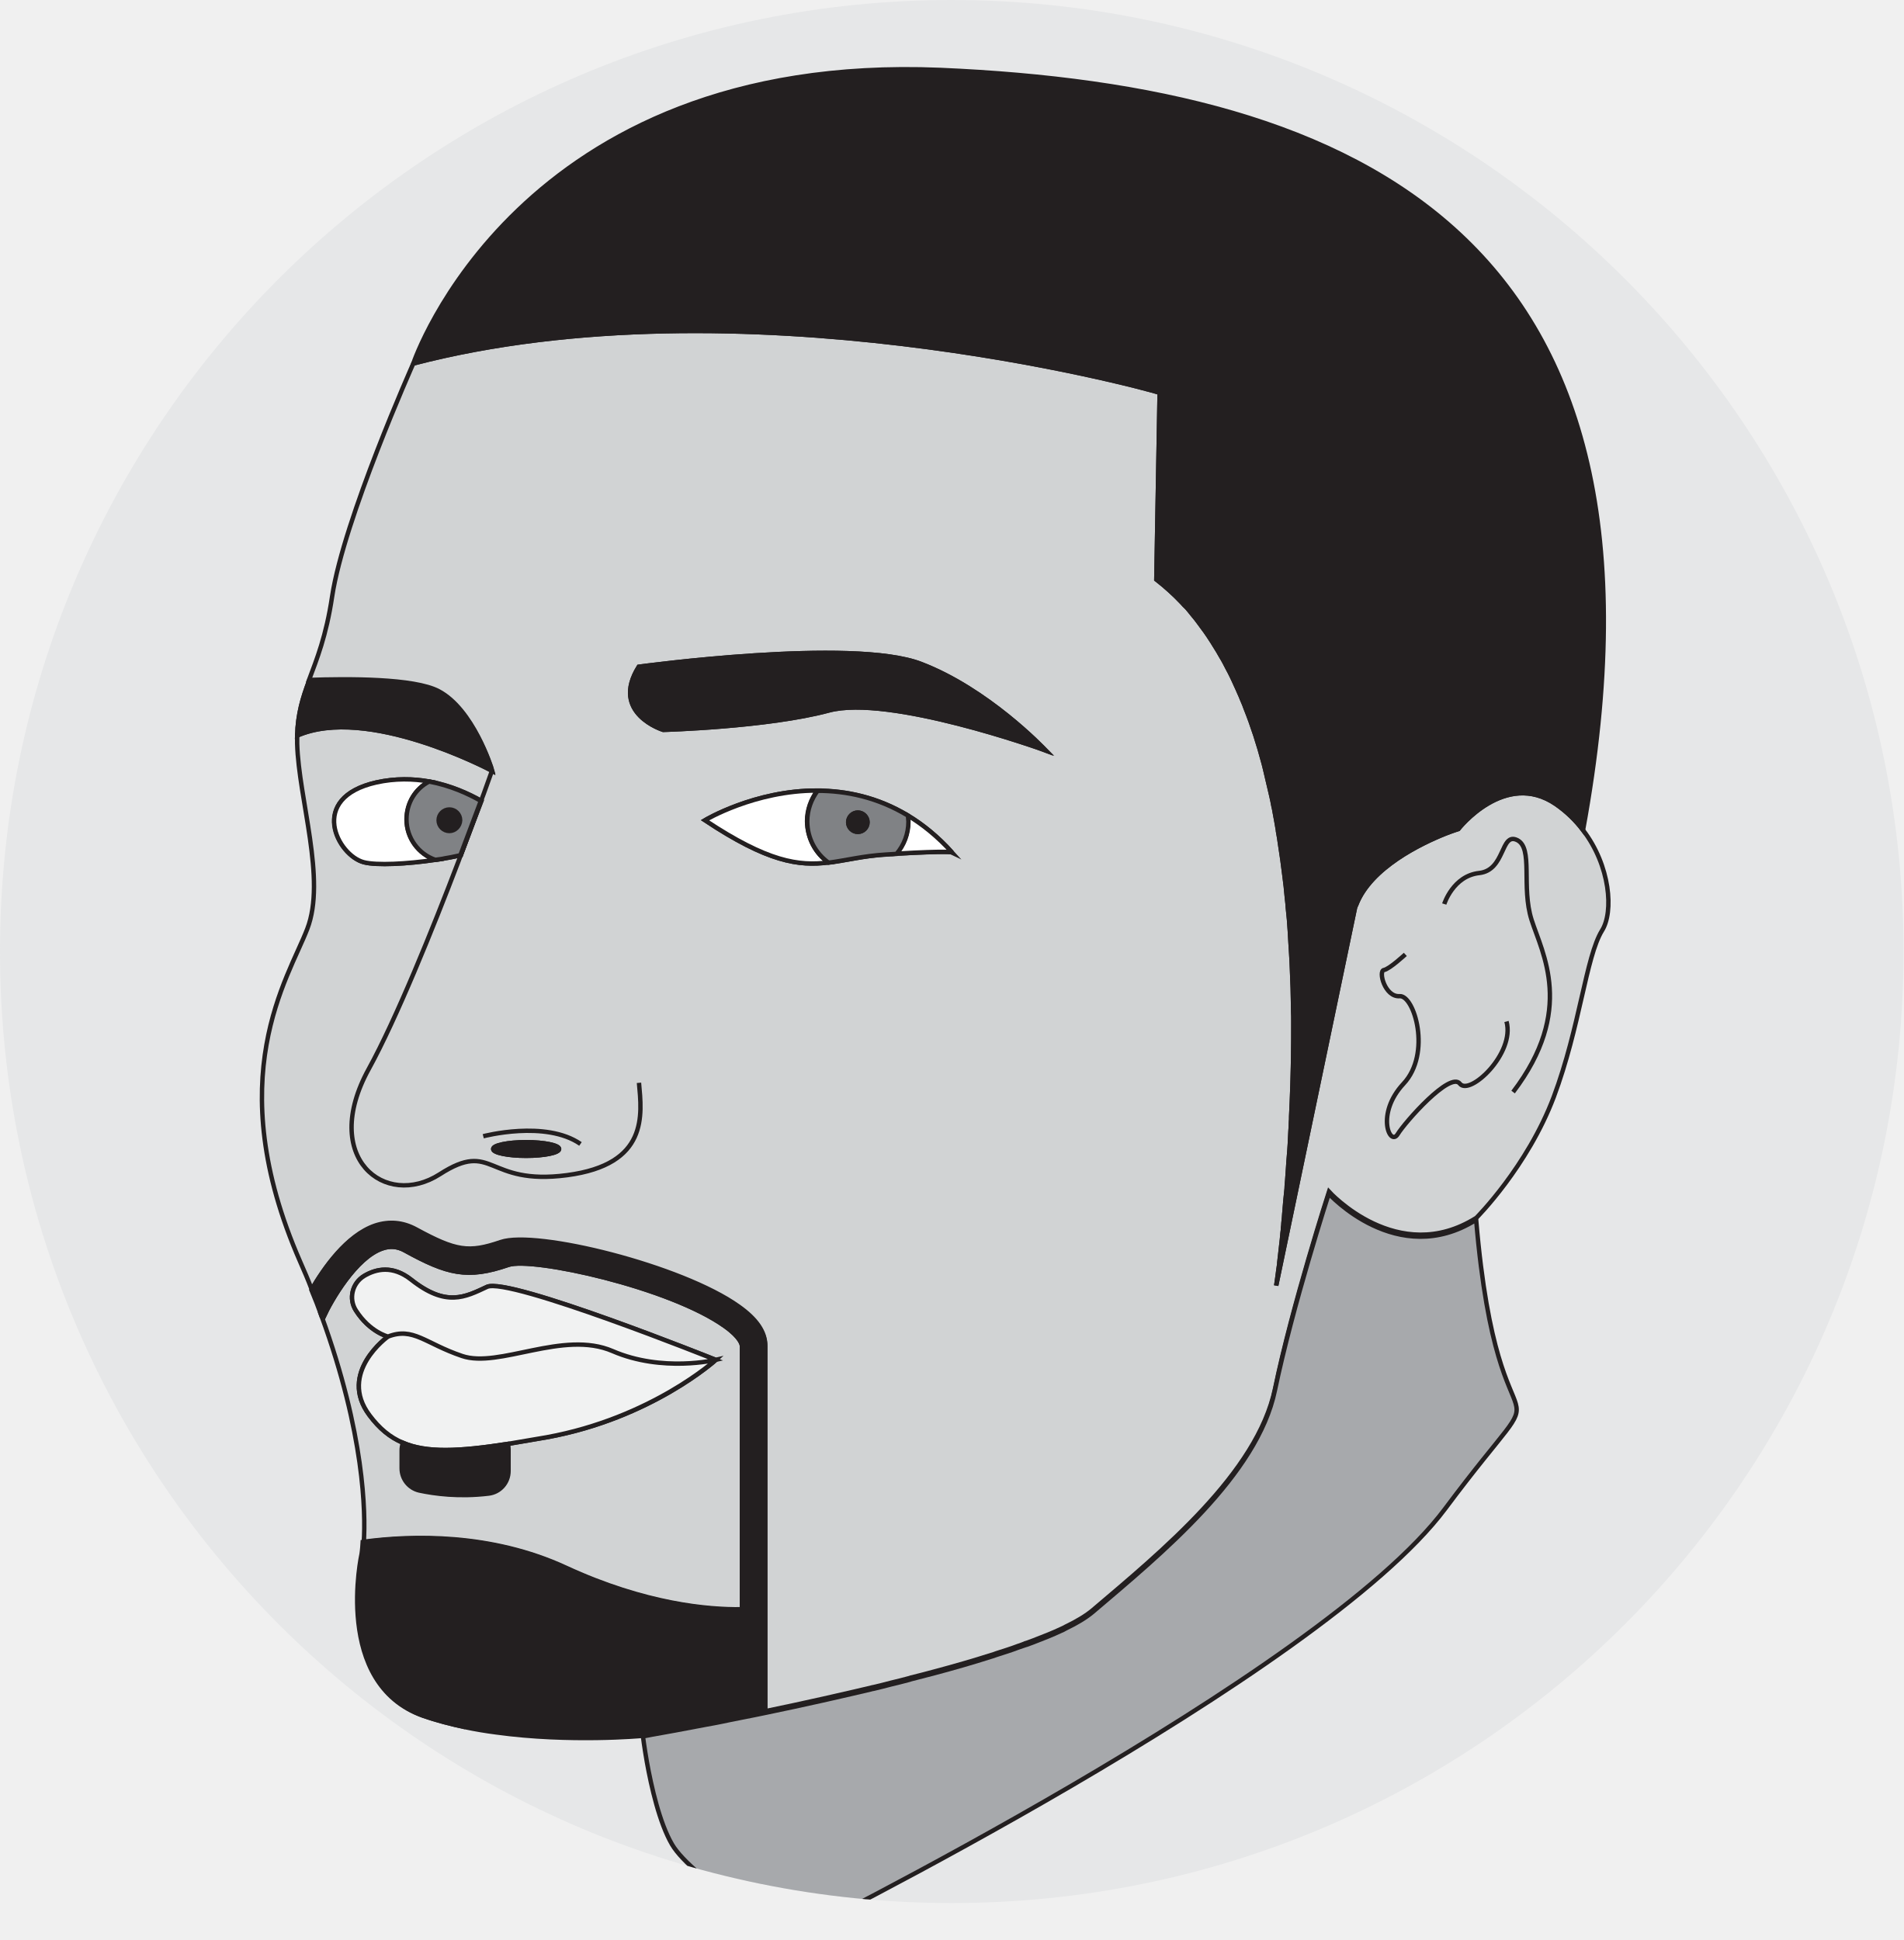
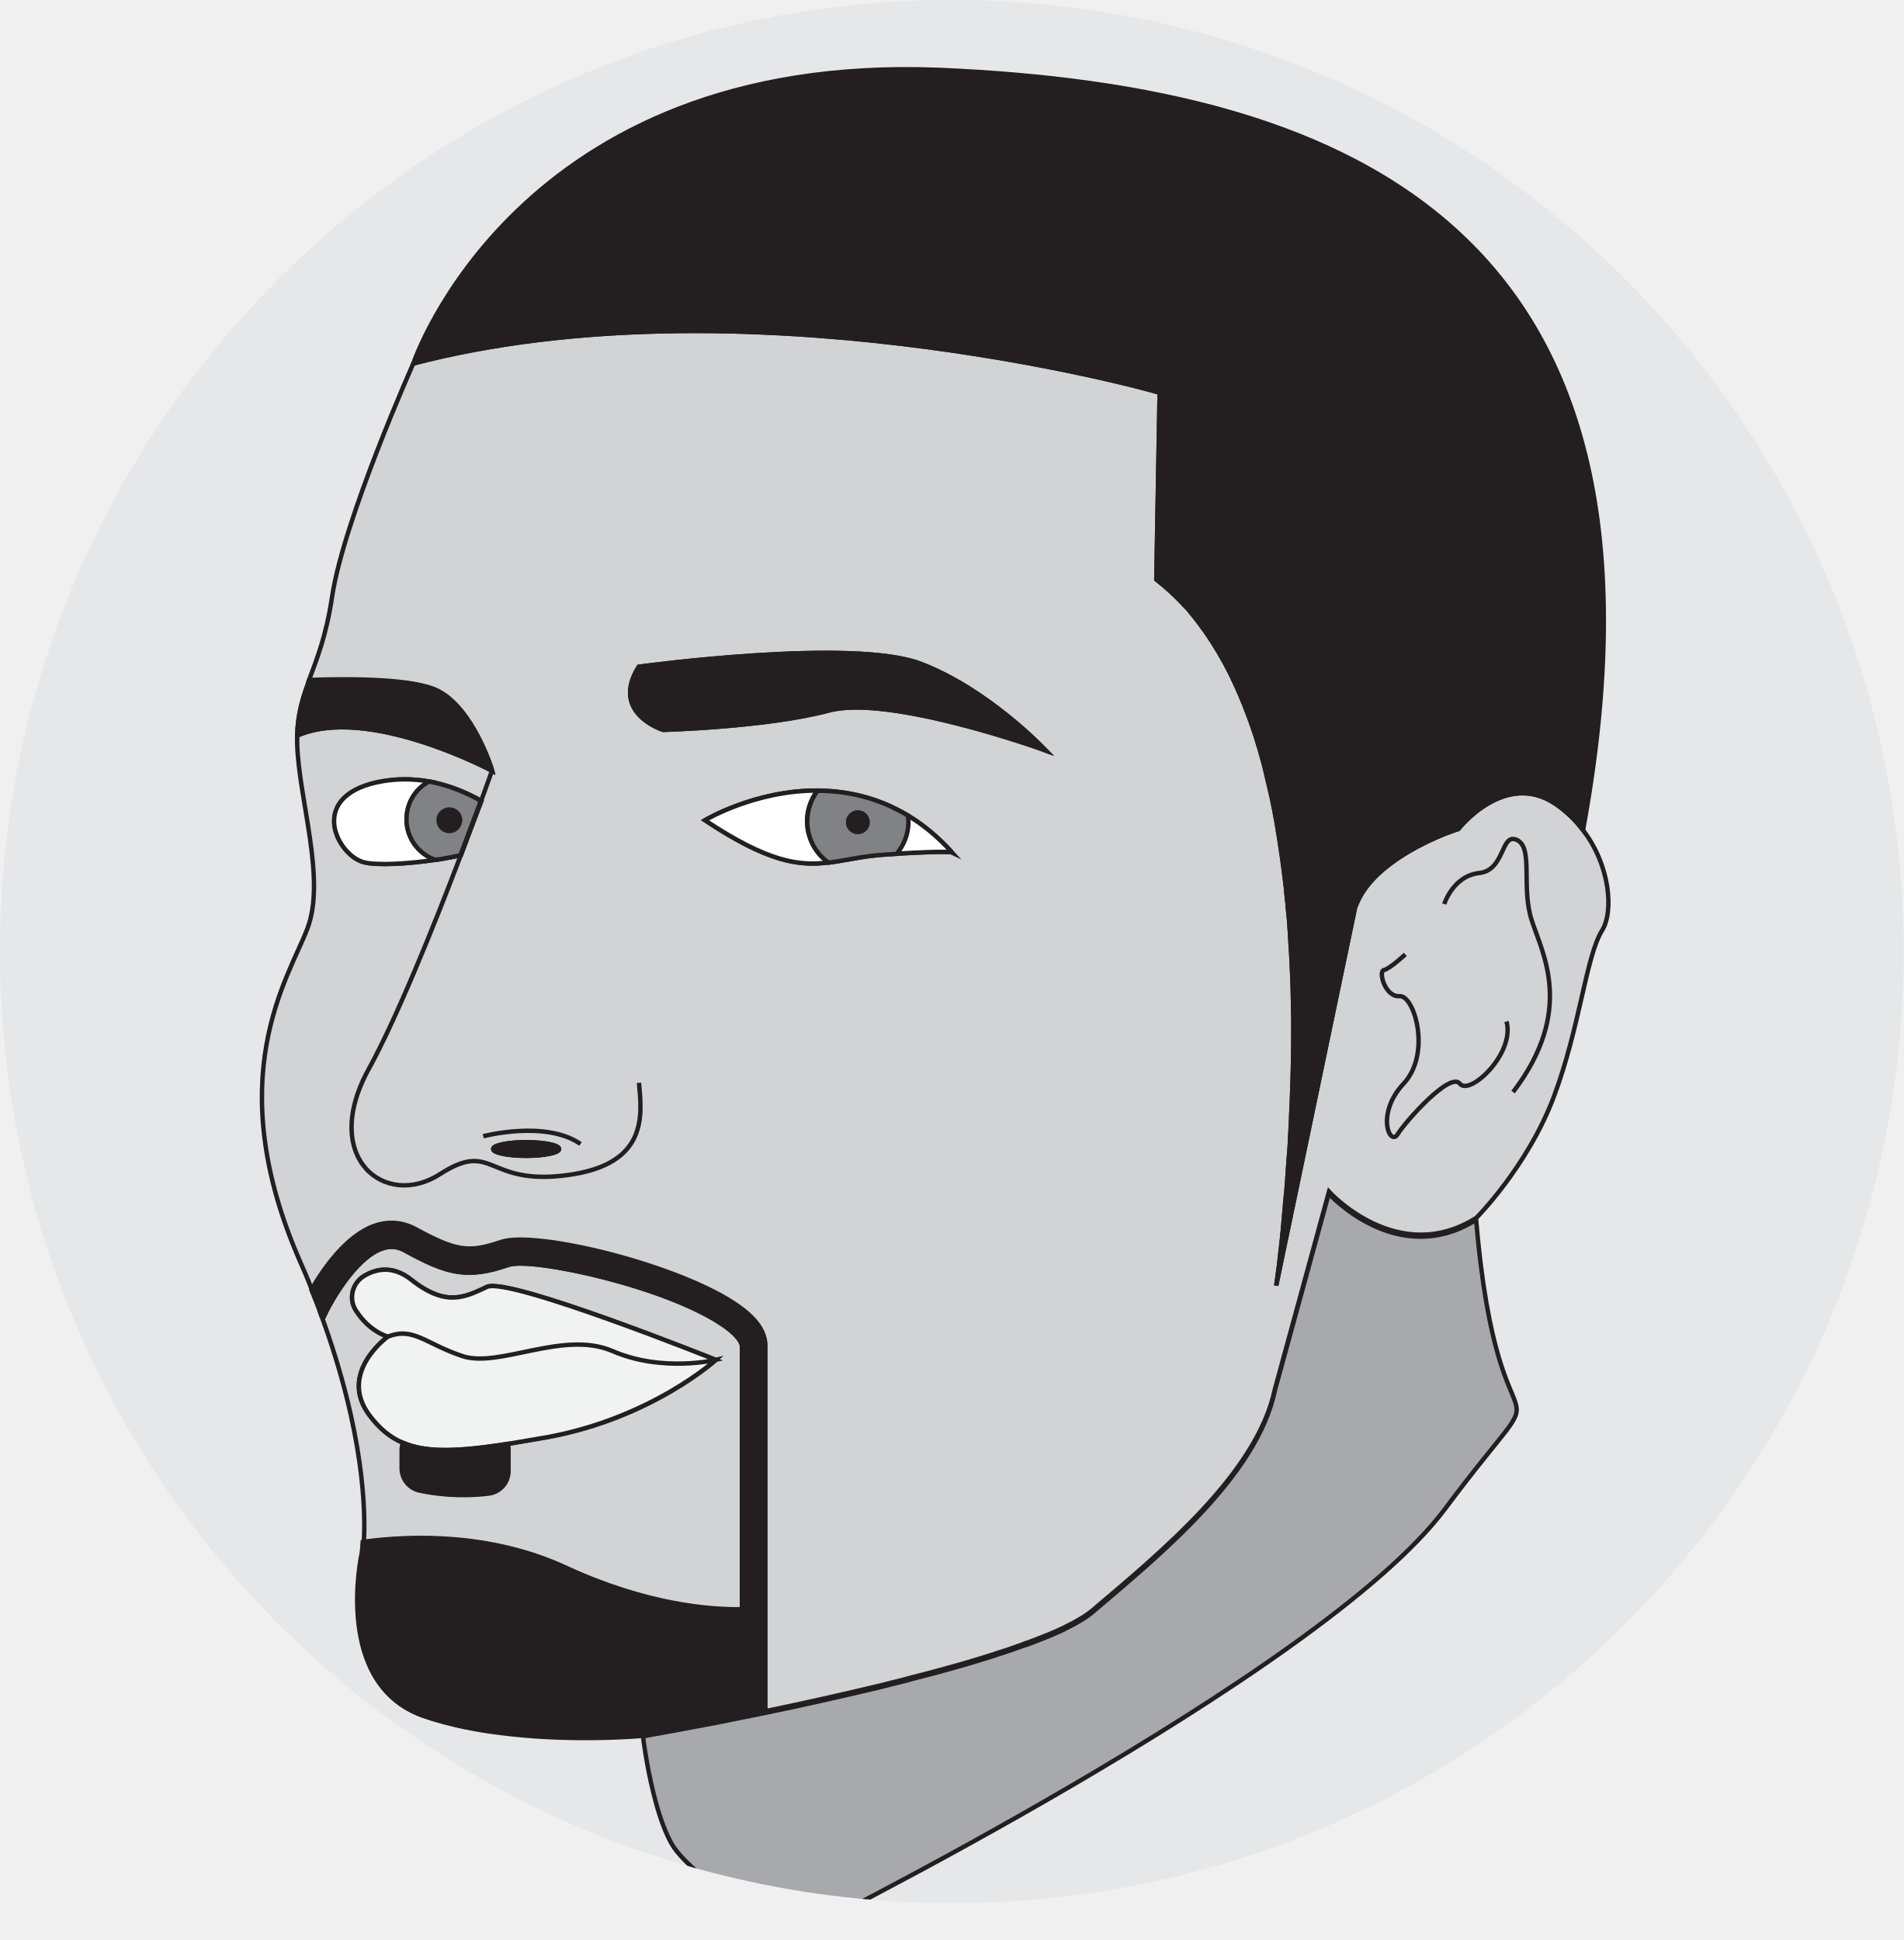
<svg xmlns="http://www.w3.org/2000/svg" xmlns:xlink="http://www.w3.org/1999/xlink" viewBox="0 0 865.4 882.2" enable-background="new 0 0 865.4 882.2">
  <style type="text/css">.st0{clip-path:url(#SVGID_2_);} .st1{fill:#D1D3D4;stroke:#231F20;stroke-width:2;stroke-miterlimit:10;} .st2{fill:#A7A9AC;stroke:#231F20;stroke-width:2;stroke-miterlimit:10;} .st3{fill:#231F20;stroke:#231F20;stroke-width:2;stroke-miterlimit:10;} .st4{fill:none;stroke:#231F20;stroke-width:2;stroke-miterlimit:10;} .st5{fill:#FFFFFF;stroke:#231F20;stroke-width:2;stroke-miterlimit:10;} .st6{fill:#808285;stroke:#231F20;stroke-width:2;stroke-miterlimit:10;} .st7{fill:#F1F2F2;stroke:#231F20;stroke-width:2;stroke-miterlimit:10;}</style>
  <defs>
    <circle id="SVGID_1_" cx="432.7" cy="432.7" r="432.7" />
  </defs>
  <use xlink:href="#SVGID_1_" overflow="visible" fill="#E6E7E8" />
  <clipPath id="SVGID_2_">
    <use xlink:href="#SVGID_1_" overflow="visible" />
  </clipPath>
  <g class="st0">
-     <path class="st1" d="M329.6 603.1c-25.2-18-87.7-31.6-98.5-27.9-18.6 6.4-27.7 4.1-47.1-6.6-3.3-1.8-6.6-2.1-10.1-.9-12.1 4-23.5 23.9-26.8 31.2l-.9-.4c19.6 53.7 20 89.6 19.2 102.6 21.6-2.9 57.8-4 91.9 11.8 36.1 16.7 64.8 19.1 79.6 18.9h.5v-119.6c-.1-.8-.6-4-7.8-9.1zm-81.1 50.5c-6.4 1.1-12.2 2.1-17.6 3-22.6 3.5-37 4.1-47.7-.5-5.9-2.5-10.7-6.5-15.2-12.5-14.6-19.4 8.4-35.8 8.4-35.8s-8.3-2-14.6-11.9c-3.4-5.3-1.7-12.4 3.8-15.7 5.4-3.2 12.9-4.9 21.3 1.7 15.9 12.6 24.5 8 34.5 3.3 9.9-4.6 104.1 33.2 104.1 33.2s-29.3 26.6-77 35.2zm-49.1-338.9c-11.1-5.9-41.5-5.7-58.9-5.1-2.9 7.8-5.1 14.9-5.4 24.9 31.8-14 87.2 15.2 88.6 16-.3-1.2-8.7-27.6-24.3-35.8zm10 74.2l-1.3.3 1.3-.3c3.7-9.6 6.8-18.1 9.3-24.7l-9.3 24.7zm-5.1-20.7c-2.7 0-4.9 2.2-4.9 4.9s2.2 4.9 4.9 4.9 4.9-2.2 4.9-4.9c-.1-2.8-2.3-4.9-4.9-4.9zm34.9 151.2c-8.3 0-15 1.4-15 3.1 0 1.7 6.7 3.1 15 3.1s15-1.4 15-3.1c0-1.7-6.7-3.1-15-3.1zm150.8-149.9c-2.4 0-4.4 2-4.4 4.4 0 2.4 2 4.4 4.4 4.4 2.4 0 4.4-2 4.4-4.4 0-2.4-2-4.4-4.4-4.4zm28.7-67.6c-31-11.9-128.2 1.3-128.2 1.3-13.3 21.2 11.1 28.7 11.1 28.7s47.3-1.3 75.2-8.8c27.5-7.4 96.7 17.4 98.6 18.1-1.2-1.2-26.4-27.7-56.7-39.3zM719.7 377.5c-3.3-4.4-7.4-8.4-12.3-11.8-23.2-15.9-44.4 11.3-44.4 11.3s-2.3.7-5.9 2.1c-11 4.4-34 15.4-40.5 32.3-.2.4-.4.8-.5 1.1-.1.5-.2 1-.3 1.4l-35.6 170.7c.2-1.4.5-3.3.8-5.7.1-1.1.3-2.3.5-3.6.1-.4.1-.7.1-1.1.2-1.6.4-3.4.6-5.3.2-1.7.4-3.5.6-5.3.1-1 .2-2 .3-3.1.1-.7.2-1.4.2-2.2.1-.7.2-1.5.2-2.2.2-1.5.3-3 .4-4.5.1-.7.2-1.5.2-2.3.2-2.4.4-4.8.7-7.4.1-.9.2-1.8.2-2.8l.2-2.3.3-4.2c.2-3 .4-6.2.7-9.4l.2-3 .3-6c.1-1.3.2-2.7.2-4 .1-.8.1-1.6.1-2.5l.3-6.6c.1-2.6.2-5.3.3-8l.1-3.8.1-4 .1-4.9c.1-5.1.1-10.4.1-15.8 0-1.7 0-3.3-.1-5v-.5c0-1.7-.1-3.4-.1-5.2l-.1-4.7c-.1-2.5-.2-5-.3-7.6-.1-2.7-.2-5.4-.4-8.2l-.3-4.8-.3-5.2c-.2-3.5-.5-7-.9-10.5-.1-1.4-.2-2.8-.4-4.2l-.5-5.1v-.1l-.6-4.9c-.6-5-1.3-10.1-2.1-15.1-.2-1.7-.5-3.3-.8-5-.1-.3-.1-.6-.1-.8-.2-1.4-.5-2.8-.7-4.1l-.9-4.9c-.1-.6-.2-1.2-.4-1.9-.3-1.8-.7-3.5-1.1-5.3-.9-3.9-1.8-7.7-2.7-11.5-.2-1-.5-1.9-.7-2.8-2.3-8.7-5-17.1-8.2-25.1-.4-1.2-.9-2.4-1.4-3.5-.5-1.3-1.1-2.7-1.7-4-.4-1-.9-2-1.3-2.9-.6-1.4-1.3-2.8-1.9-4.1-.6-1.2-1.1-2.3-1.8-3.5l-1.4-2.7c-.5-.9-1-1.9-1.6-2.8-.5-.9-1-1.8-1.5-2.6-.6-1-1.2-2-1.8-2.9-.4-.7-.8-1.3-1.2-1.9-1.7-2.7-3.5-5.2-5.4-7.7l-1.5-2-1.8-2.2-1.2-1.5c-.7-.9-1.5-1.8-2.4-2.6l-1.1-1.2c-3.6-3.8-7.5-7.3-11.6-10.5l1.5-84.9c-8.8-2.9-191.1-52-339.3-13.3 0 0-31.6 70.8-36.9 105.9-2.7 18.1-7 28.6-10.5 38 17.4-.6 47.8-.8 58.9 5.1 15.6 8.2 24 34.7 24.3 35.8-1.4-.7-56.8-30-88.6-16v4.1c.7 25.2 13.3 61.7 4.6 84.2-8.6 22.5-39.8 67.7-3.3 151.2 1.9 4.3 3.7 8.5 5.3 12.7 5.5-9.5 15.9-24.6 28.9-29 6.4-2.1 12.6-1.5 18.5 1.7 18.2 9.9 24 10.8 38.6 5.8 16-5.5 82.2 10.8 108.1 29.3 8.2 5.8 12.1 11.6 12.1 17.7v166.4c-3.9.8-7.7 1.6-11.4 2.3-.6.1-1.2.2-1.9.4l-1.1.2c-.9.2-1.7.3-2.5.5-2.4.5-4.7.9-6.9 1.4l-3.3.6c-10.8 2.1-19.3 3.7-24.3 4.5l-1.1.2c-2.4.5-3.7.7-3.7.7h-.2c-.5 0-2.2.2-4.7.3-.4 0-.7 0-1.1.1h-.6c-.6 0-1.2.1-1.9.1l-2.1.1h-1.7c-.5 0-1 0-1.5.1h-18.1c-.8 0-1.6 0-2.4-.1h-1.5c-.5 0-1 0-1.5-.1-3.1-.1-6.3-.3-9.6-.5-1.7-.1-3.5-.2-5.3-.4-1.8-.1-3.6-.3-5.4-.5 30.7 3.2 58.4.7 58.4.7s1.3-.2 3.7-.7l1.1-.2c5-.9 13.5-2.4 24.3-4.5l3.3-.6c2.2-.4 4.5-.9 6.9-1.4l2.5-.5 1.1-.2 1.8-.4c3.7-.7 7.5-1.5 11.4-2.3 8.1-1.7 16.7-3.5 25.5-5.5l4.4-1 9.6-2.2 8.1-1.9c.3-.1.6-.2.9-.2 2.7-.6 5.3-1.3 8-2 2.9-.7 5.8-1.4 8.7-2.2.1 0 .1 0 .2-.1 3.6-.9 7.2-1.8 10.8-2.8 9-2.4 17.7-4.9 25.8-7.5.8-.2 1.6-.5 2.4-.8 3.4-1.1 6.7-2.1 9.8-3.3 1.2-.4 2.4-.8 3.5-1.3.1 0 .2-.1.4-.1l3-1.1c4.7-1.8 9-3.5 12.8-5.3.7-.3 1.3-.6 2-1 5.2-2.5 9.3-5 12.3-7.5 31.2-26.5 74.9-62.3 82.9-100.8s24.5-89.5 24.5-89.5 31.2 34.5 67 11.9c0 0 23.2-23.2 35.2-55 11.9-31.8 14.6-63.7 21.9-75.6 5.4-8.5 3.8-29.5-8.6-45.7zm-510.2 11.4l-1.4.3-2.4.5-1 .2c-.7.1-1.5.3-2.3.4-.7.1-1.5.2-2.2.4l-2.2.3c-12.9 1.9-26.7 2.6-32.5 1.1-11.9-3.1-25.7-29.2 5.7-36.3 8.6-1.9 16.8-1.7 24.1-.4 9.7 1.8 17.8 5.5 23.6 8.8-2.6 6.6-5.8 15.1-9.4 24.7zm29.7 136.7c-8.3 0-15-1.4-15-3.1 0-1.7 6.7-3.1 15-3.1s15 1.4 15 3.1c0 1.7-6.7 3.1-15 3.1zm168.4-137.4c-1.5.1-3.1.2-4.8.3-10.4.7-18.2 2.8-26.1 3.7-13.6 1.7-27.6-.2-56.2-19.2 0 0 22.6-13.6 51.1-13.5 13 .1 27.3 3 41.1 11.3 6.8 4.1 13.6 9.6 20 16.7.1.1-1.4-.6-25.1.7zm-30.9-65.1c-27.9 7.5-75.2 8.8-75.2 8.8s-24.3-7.5-11.1-28.7c0 0 97.3-13.3 128.2-1.3 30.3 11.7 55.5 38.1 56.6 39.3-1.8-.7-71-25.5-98.5-18.1z" />
-     <path class="st2" d="M657 686.1c-56.4 75.6-297.1 195-297.1 195s-45.1-26.5-54.4-42.4c-5.7-9.8-9.4-26.3-11.4-37.4-1.2-6.9-1.8-11.7-1.8-11.7s1.3-.2 3.7-.7c.3-.1.7-.1 1.1-.2 5-.9 13.5-2.4 24.3-4.5l3.3-.6c2.2-.4 4.5-.9 6.9-1.4l2.5-.5 1.1-.2c.6-.1 1.2-.3 1.9-.4 3.7-.7 7.5-1.5 11.4-2.3 8.1-1.7 16.7-3.5 25.5-5.5l4.4-1 9.6-2.2 8.1-1.9c.3-.1.6-.2.9-.2 2.7-.6 5.3-1.3 8-2 2.9-.7 5.8-1.4 8.7-2.2.1 0 .1 0 .2-.1l10.8-2.8c9-2.4 17.7-4.9 25.8-7.5.8-.2 1.6-.5 2.4-.8 3.4-1.1 6.7-2.1 9.8-3.3 1.2-.4 2.4-.8 3.5-1.2.1 0 .2-.1.4-.1l3-1.1c4.7-1.8 9-3.5 12.8-5.3.7-.3 1.4-.6 2-1 5.2-2.5 9.3-5 12.3-7.5 31.2-26.5 74.9-62.3 82.9-100.8s24.5-89.5 24.5-89.5 31.2 34.5 67 11.9c10.4 123.4 42.3 55.8-14.1 131.4z" />
-     <path class="st3" d="M719.7 377.5c-3.3-4.4-7.4-8.4-12.3-11.8-23.2-15.9-44.4 11.3-44.4 11.3s-2.3.7-5.9 2.1c-11 4.4-34 15.4-40.5 32.3-.2.4-.4.8-.5 1.1-.1.5-.2 1-.3 1.4l-35.6 170.7c.2-1.4.5-3.3.8-5.7.2-1.1.3-2.3.5-3.6.1-.4.1-.7.1-1.1.2-1.6.4-3.4.6-5.3.2-1.7.4-3.5.6-5.3.1-1 .2-2 .3-3.1.1-.7.2-1.4.2-2.2.1-.7.2-1.5.2-2.2.2-1.5.3-3 .4-4.5.1-.7.2-1.5.2-2.3.2-2.4.4-4.8.7-7.4.1-.9.2-1.8.2-2.8l.2-2.3.3-4.2c.2-3 .4-6.2.7-9.4l.2-3 .3-6c.1-1.3.2-2.7.2-4 .1-.8.1-1.6.1-2.5l.3-6.6c.1-2.6.2-5.3.3-8l.1-3.8.1-4 .1-4.9c.1-5.1.1-10.4.1-15.8 0-1.7 0-3.3-.1-5v-.5c0-1.7-.1-3.4-.1-5.2l-.1-4.7c-.1-2.5-.2-5-.3-7.6-.1-2.7-.2-5.4-.4-8.2l-.3-4.8-.3-5.2c-.2-3.5-.5-7-.9-10.5-.1-1.4-.2-2.8-.4-4.2l-.5-5.1v-.1l-.6-4.9c-.6-5-1.3-10.1-2.1-15.1-.2-1.7-.5-3.3-.8-5-.1-.3-.1-.6-.1-.8-.2-1.4-.5-2.8-.7-4.1l-.9-4.9c-.1-.6-.2-1.2-.4-1.9-.3-1.8-.7-3.5-1.1-5.3-.9-3.9-1.8-7.7-2.7-11.5-.2-1-.5-1.9-.7-2.8-2.3-8.7-5-17.1-8.2-25.1-.4-1.2-.9-2.4-1.4-3.5-.5-1.3-1.1-2.7-1.7-4-.4-1-.9-2-1.3-2.9-.6-1.4-1.3-2.8-1.9-4.1-.6-1.2-1.1-2.3-1.8-3.5l-1.4-2.7c-.5-.9-1-1.9-1.6-2.8-.5-.9-1-1.8-1.5-2.6-.6-1-1.2-2-1.8-2.9-.4-.7-.8-1.3-1.2-1.9-1.7-2.7-3.5-5.2-5.4-7.7l-1.5-2-1.8-2.2-1.2-1.5c-.7-.9-1.5-1.8-2.4-2.6l-1.1-1.2c-3.6-3.8-7.5-7.3-11.6-10.5l1.5-84.9c-8.8-2.9-191.1-52-339.3-13.3 0 0 47.3-141.5 239.6-133.5 190.3 8.2 341.6 75.8 292.2 345.7zM223.7 350.5c-1.4-.7-56.8-30-88.6-16 .3-10 2.5-17.1 5.4-24.9 17.4-.6 47.8-.8 58.9 5.1 15.6 8.2 24 34.6 24.3 35.8zM475.3 341.2c-1.9-.7-71.1-25.5-98.6-18.1-27.9 7.5-75.2 8.8-75.2 8.8s-24.3-7.5-11.1-28.7c0 0 97.3-13.3 128.2-1.3 30.4 11.6 55.6 38.1 56.7 39.3zM209.1 373c0 2.7-2.2 4.9-4.9 4.9s-4.9-2.2-4.9-4.9 2.2-4.9 4.9-4.9c2.7.1 4.9 2.2 4.9 4.9z" />
-     <path class="st4" d="M209.1 373c0 2.7-2.2 4.9-4.9 4.9s-4.9-2.2-4.9-4.9 2.2-4.9 4.9-4.9c2.7.1 4.9 2.2 4.9 4.9zM218.7 364.2c-2.4 6.6-5.6 15.1-9.2 24.7l-1.3.3 1.3-.3 9.2-24.7z" />
+     <path class="st1" d="M329.6 603.1c-25.2-18-87.7-31.6-98.5-27.9-18.6 6.4-27.7 4.1-47.1-6.6-3.3-1.8-6.6-2.1-10.1-.9-12.1 4-23.5 23.9-26.8 31.2l-.9-.4c19.6 53.7 20 89.6 19.2 102.6 21.6-2.9 57.8-4 91.9 11.8 36.1 16.7 64.8 19.1 79.6 18.9h.5v-119.6c-.1-.8-.6-4-7.8-9.1zm-81.1 50.5c-6.4 1.1-12.2 2.1-17.6 3-22.6 3.5-37 4.1-47.7-.5-5.9-2.5-10.7-6.5-15.2-12.5-14.6-19.4 8.4-35.8 8.4-35.8s-8.3-2-14.6-11.9c-3.4-5.3-1.7-12.4 3.8-15.7 5.4-3.2 12.9-4.9 21.3 1.7 15.9 12.6 24.5 8 34.5 3.3 9.9-4.6 104.1 33.2 104.1 33.2s-29.3 26.6-77 35.2zm-49.1-338.9c-11.1-5.9-41.5-5.7-58.9-5.1-2.9 7.8-5.1 14.9-5.4 24.9 31.8-14 87.2 15.2 88.6 16-.3-1.2-8.7-27.6-24.3-35.8zm10 74.2l-1.3.3 1.3-.3c3.7-9.6 6.8-18.1 9.3-24.7l-9.3 24.7zm-5.1-20.7c-2.7 0-4.9 2.2-4.9 4.9s2.2 4.9 4.9 4.9 4.9-2.2 4.9-4.9c-.1-2.8-2.3-4.9-4.9-4.9zm34.9 151.2c-8.3 0-15 1.4-15 3.1 0 1.7 6.7 3.1 15 3.1s15-1.4 15-3.1c0-1.7-6.7-3.1-15-3.1zm150.8-149.9c-2.4 0-4.4 2-4.4 4.4 0 2.4 2 4.4 4.4 4.4 2.4 0 4.4-2 4.4-4.4 0-2.4-2-4.4-4.4-4.4zm28.7-67.6c-31-11.9-128.2 1.3-128.2 1.3-13.3 21.2 11.1 28.7 11.1 28.7s47.3-1.3 75.2-8.8c27.5-7.4 96.7 17.4 98.6 18.1-1.2-1.2-26.4-27.7-56.7-39.3zm301 75.6c-3.3-4.4-7.4-8.4-12.3-11.8-23.2-15.9-44.4 11.3-44.4 11.3s-2.3.7-5.9 2.1c-11 4.4-34 15.4-40.5 32.3-.2.4-.4.8-.5 1.1-.1.5-.2 1-.3 1.4l-35.6 170.7c.2-1.4.5-3.3.8-5.7.1-1.1.3-2.3.5-3.6.1-.4.1-.7.1-1.1.2-1.6.4-3.4.6-5.3.2-1.7.4-3.5.6-5.3.1-1 .2-2 .3-3.1.1-.7.2-1.4.2-2.2.1-.7.2-1.5.2-2.2.2-1.5.3-3 .4-4.5.1-.7.2-1.5.2-2.3.2-2.4.4-4.8.7-7.4.1-.9.2-1.8.2-2.8l.2-2.3.3-4.2c.2-3 .4-6.2.7-9.4l.2-3 .3-6c.1-1.3.2-2.7.2-4 .1-.8.1-1.6.1-2.5l.3-6.6c.1-2.6.2-5.3.3-8l.1-3.8.1-4 .1-4.9c.1-5.1.1-10.4.1-15.8 0-1.7 0-3.3-.1-5v-.5c0-1.7-.1-3.4-.1-5.2l-.1-4.7c-.1-2.5-.2-5-.3-7.6-.1-2.7-.2-5.4-.4-8.2l-.3-4.8-.3-5.2c-.2-3.5-.5-7-.9-10.5-.1-1.4-.2-2.8-.4-4.2l-.5-5.1v-.1l-.6-4.9c-.6-5-1.3-10.1-2.1-15.1-.2-1.7-.5-3.3-.8-5-.1-.3-.1-.6-.1-.8-.2-1.4-.5-2.8-.7-4.1l-.9-4.9c-.1-.6-.2-1.2-.4-1.9-.3-1.8-.7-3.5-1.1-5.3-.9-3.9-1.8-7.7-2.7-11.5-.2-1-.5-1.9-.7-2.8-2.3-8.7-5-17.1-8.2-25.1-.4-1.2-.9-2.4-1.4-3.5-.5-1.3-1.1-2.7-1.7-4-.4-1-.9-2-1.3-2.9-.6-1.4-1.3-2.8-1.9-4.1-.6-1.2-1.1-2.3-1.8-3.5l-1.4-2.7c-.5-.9-1-1.9-1.6-2.8-.5-.9-1-1.8-1.5-2.6-.6-1-1.2-2-1.8-2.9-.4-.7-.8-1.3-1.2-1.9-1.7-2.7-3.5-5.2-5.4-7.7l-1.5-2-1.8-2.2-1.2-1.5c-.7-.9-1.5-1.8-2.4-2.6l-1.1-1.2c-3.6-3.8-7.5-7.3-11.6-10.5l1.5-84.9c-8.8-2.9-191.1-52-339.3-13.3 0 0-31.6 70.8-36.9 105.9-2.7 18.1-7 28.6-10.5 38 17.4-.6 47.8-.8 58.9 5.1 15.6 8.2 24 34.7 24.3 35.8-1.4-.7-56.8-30-88.6-16v4.1c.7 25.2 13.3 61.7 4.6 84.2-8.6 22.5-39.8 67.7-3.3 151.2 1.9 4.3 3.7 8.5 5.3 12.7 5.5-9.5 15.9-24.6 28.9-29 6.4-2.1 12.6-1.5 18.5 1.7 18.2 9.9 24 10.8 38.6 5.8 16-5.5 82.2 10.8 108.1 29.3 8.2 5.8 12.1 11.6 12.1 17.7v166.4c-3.9.8-7.7 1.6-11.4 2.3-.6.1-1.2.2-1.9.4l-1.1.2c-.9.2-1.7.3-2.5.5-2.4.5-4.7.9-6.9 1.4l-3.3.6c-10.8 2.1-19.3 3.7-24.3 4.5l-1.1.2c-2.4.5-3.7.7-3.7.7h-.2c-.5 0-2.2.2-4.7.3-.4 0-.7 0-1.1.1h-.6c-.6 0-1.2.1-1.9.1l-2.1.1h-1.7c-.5 0-1 0-1.5.1h-18.1c-.8 0-1.6 0-2.4-.1h-1.5c-.5 0-1 0-1.5-.1-3.1-.1-6.3-.3-9.6-.5-1.7-.1-3.5-.2-5.3-.4-1.8-.1-3.6-.3-5.4-.5 30.7 3.2 58.4.7 58.4.7s1.3-.2 3.7-.7l1.1-.2c5-.9 13.5-2.4 24.3-4.5l3.3-.6c2.2-.4 4.5-.9 6.9-1.4l2.5-.5 1.1-.2 1.8-.4c3.7-.7 7.5-1.5 11.4-2.3 8.1-1.7 16.7-3.5 25.5-5.5l4.4-1 9.6-2.2 8.1-1.9c.3-.1.6-.2.9-.2 2.7-.6 5.3-1.3 8-2 2.9-.7 5.8-1.4 8.7-2.2.1 0 .1 0 .2-.1 3.6-.9 7.2-1.8 10.8-2.8 9-2.4 17.7-4.9 25.8-7.5.8-.2 1.6-.5 2.4-.8 3.4-1.1 6.7-2.1 9.8-3.3 1.2-.4 2.4-.8 3.5-1.3.1 0 .2-.1.4-.1l3-1.1c4.7-1.8 9-3.5 12.8-5.3.7-.3 1.3-.6 2-1 5.2-2.5 9.3-5 12.3-7.5 31.2-26.5 74.9-62.3 82.9-100.8l24.5-89.5s31.2 34.5 67 11.9c0 0 23.2-23.2 35.2-55 11.9-31.8 14.6-63.7 21.9-75.6 5.4-8.5 3.8-29.5-8.6-45.7zm-510.2 11.4l-1.4.3-2.4.5-1 .2c-.7.1-1.5.3-2.3.4-.7.1-1.5.2-2.2.4l-2.2.3c-12.9 1.9-26.7 2.6-32.5 1.1-11.9-3.1-25.7-29.2 5.7-36.3 8.6-1.9 16.8-1.7 24.1-.4 9.7 1.8 17.8 5.5 23.6 8.8-2.6 6.6-5.8 15.1-9.4 24.7zm29.7 136.7c-8.3 0-15-1.4-15-3.1 0-1.7 6.7-3.1 15-3.1s15 1.4 15 3.1c0 1.7-6.7 3.1-15 3.1zm168.4-137.4c-1.5.1-3.1.2-4.8.3-10.4.7-18.2 2.8-26.1 3.7-13.6 1.7-27.6-.2-56.2-19.2 0 0 22.6-13.6 51.1-13.5 13 .1 27.3 3 41.1 11.3 6.8 4.1 13.6 9.6 20 16.7.1.1-1.4-.6-25.1.7zm-30.9-65.1c-27.9 7.5-75.2 8.8-75.2 8.8s-24.3-7.5-11.1-28.7c0 0 97.3-13.3 128.2-1.3 30.3 11.7 55.5 38.1 56.6 39.3-1.8-.7-71-25.5-98.5-18.1z" />
+     <path class="st2" d="M657 686.1c-56.4 75.6-297.1 195-297.1 195s-45.1-26.5-54.4-42.4c-5.7-9.8-9.4-26.3-11.4-37.4-1.2-6.9-1.8-11.7-1.8-11.7s1.3-.2 3.7-.7c.3-.1.7-.1 1.1-.2 5-.9 13.5-2.4 24.3-4.5l3.3-.6c2.2-.4 4.5-.9 6.9-1.4l2.5-.5 1.1-.2c.6-.1 1.2-.3 1.9-.4 3.7-.7 7.5-1.5 11.4-2.3 8.1-1.7 16.7-3.5 25.5-5.5l4.4-1 9.6-2.2 8.1-1.9c.3-.1.6-.2.9-.2 2.7-.6 5.3-1.3 8-2 2.9-.7 5.8-1.4 8.7-2.2.1 0 .1 0 .2-.1l10.8-2.8c9-2.4 17.7-4.9 25.8-7.5.8-.2 1.6-.5 2.4-.8 3.4-1.1 6.7-2.1 9.8-3.3 1.2-.4 2.4-.8 3.5-1.2.1 0 .2-.1.4-.1l3-1.1c4.7-1.8 9-3.5 12.8-5.3.7-.3 1.4-.6 2-1 5.2-2.5 9.3-5 12.3-7.5 31.2-26.5 74.9-62.3 82.9-100.8l24.5-89.5s31.2 34.5 67 11.9c10.4 123.4 42.3 55.8-14.1 131.4z" />
+     <path class="st3" d="M719.7 377.5c-3.3-4.4-7.4-8.4-12.3-11.8-23.2-15.9-44.4 11.3-44.4 11.3s-2.3.7-5.9 2.1c-11 4.4-34 15.4-40.5 32.3-.2.4-.4.8-.5 1.1-.1.5-.2 1-.3 1.4l-35.6 170.7c.2-1.4.5-3.3.8-5.7.2-1.1.3-2.3.5-3.6.1-.4.1-.7.1-1.1.2-1.6.4-3.4.6-5.3.2-1.7.4-3.5.6-5.3.1-1 .2-2 .3-3.1.1-.7.2-1.4.2-2.2.1-.7.2-1.5.2-2.2.2-1.5.3-3 .4-4.5.1-.7.2-1.5.2-2.3.2-2.4.4-4.8.7-7.4.1-.9.2-1.8.2-2.8l.2-2.3.3-4.2c.2-3 .4-6.2.7-9.4l.2-3 .3-6c.1-1.3.2-2.7.2-4 .1-.8.1-1.6.1-2.5l.3-6.6c.1-2.6.2-5.3.3-8l.1-3.8.1-4 .1-4.9c.1-5.1.1-10.4.1-15.8 0-1.7 0-3.3-.1-5v-.5c0-1.7-.1-3.4-.1-5.2l-.1-4.7c-.1-2.5-.2-5-.3-7.6-.1-2.7-.2-5.4-.4-8.2l-.3-4.8-.3-5.2c-.2-3.5-.5-7-.9-10.5-.1-1.4-.2-2.8-.4-4.2l-.5-5.1v-.1l-.6-4.9c-.6-5-1.3-10.1-2.1-15.1-.2-1.7-.5-3.3-.8-5-.1-.3-.1-.6-.1-.8-.2-1.4-.5-2.8-.7-4.1l-.9-4.9c-.1-.6-.2-1.2-.4-1.9-.3-1.8-.7-3.5-1.1-5.3-.9-3.9-1.8-7.7-2.7-11.5-.2-1-.5-1.9-.7-2.8-2.3-8.7-5-17.1-8.2-25.1-.4-1.2-.9-2.4-1.4-3.5-.5-1.3-1.1-2.7-1.7-4-.4-1-.9-2-1.3-2.9-.6-1.4-1.3-2.8-1.9-4.1-.6-1.2-1.1-2.3-1.8-3.5l-1.4-2.7c-.5-.9-1-1.9-1.6-2.8-.5-.9-1-1.8-1.5-2.6-.6-1-1.2-2-1.8-2.9-.4-.7-.8-1.3-1.2-1.9-1.7-2.7-3.5-5.2-5.4-7.7l-1.5-2-1.8-2.2-1.2-1.5c-.7-.9-1.5-1.8-2.4-2.6l-1.1-1.2c-3.6-3.8-7.5-7.3-11.6-10.5l1.5-84.9c-8.8-2.9-191.1-52-339.3-13.3 0 0 47.3-141.5 239.6-133.5 190.3 8.2 341.6 75.8 292.2 345.7zm-496-27c-1.4-.7-56.8-30-88.6-16 .3-10 2.5-17.1 5.4-24.9 17.4-.6 47.8-.8 58.9 5.1 15.6 8.2 24 34.6 24.3 35.8zm251.6-9.3c-1.9-.7-71.1-25.5-98.6-18.1-27.9 7.5-75.2 8.8-75.2 8.8s-24.3-7.5-11.1-28.7c0 0 97.3-13.3 128.2-1.3 30.4 11.6 55.6 38.1 56.7 39.3zm-266.2 31.8c0 2.7-2.2 4.9-4.9 4.9s-4.9-2.2-4.9-4.9 2.2-4.9 4.9-4.9c2.7.1 4.9 2.2 4.9 4.9z" />
+     <path class="st4" d="M209.1 373c0 2.7-2.2 4.9-4.9 4.9s-4.9-2.2-4.9-4.9 2.2-4.9 4.9-4.9c2.7.1 4.9 2.2 4.9 4.9zm9.6-8.8c-2.4 6.6-5.6 15.1-9.2 24.7l-1.3.3 1.3-.3 9.2-24.7z" />
    <path class="st5" d="M197.9 391c-12.9 1.9-26.7 2.6-32.5 1.1-11.9-3.1-25.7-29.2 5.7-36.3 8.6-1.9 16.8-1.7 24.1-.4-6.2 3.2-10.3 9.7-10.3 17.2-.1 8.5 5.4 15.7 13 18.4z" />
-     <path class="st4" d="M209.1 373c0 2.7-2.2 4.9-4.9 4.9s-4.9-2.2-4.9-4.9 2.2-4.9 4.9-4.9c2.7.1 4.9 2.2 4.9 4.9zM218.7 364.2c-2.4 6.6-5.6 15.1-9.2 24.7l-1.3.3 1.3-.3 9.2-24.7z" />
+     <path class="st4" d="M209.1 373c0 2.7-2.2 4.9-4.9 4.9s-4.9-2.2-4.9-4.9 2.2-4.9 4.9-4.9c2.7.1 4.9 2.2 4.9 4.9zm9.6-8.8c-2.4 6.6-5.6 15.1-9.2 24.7l-1.3.3 1.3-.3 9.2-24.7z" />
    <path class="st6" d="M195.1 355.4c-6.2 3.2-10.3 9.7-10.3 17.2 0 8.5 5.5 15.8 13.1 18.4.8-.1 1.5-.2 2.2-.3.7-.1 1.5-.2 2.2-.4l2.3-.4c.4-.1.7-.1 1-.2l2.4-.5 1.3-.3 9.3-24.7c-5.6-3.2-13.8-7-23.5-8.8zm9.2 22.5c-2.7 0-4.9-2.2-4.9-4.9s2.2-4.9 4.9-4.9 4.9 2.2 4.9 4.9c-.1 2.7-2.3 4.9-4.9 4.9z" />
-     <path class="st4" d="M290.5 492.4c1.3 14.6 4.4 37.1-32.7 42-37.1 4.9-33.2-16.3-57.9-.4-24.8 15.9-54.4-7.5-32.3-47.8 12.6-22.9 29.1-63.7 40.9-94.7l1-2.7M218.7 364.2l1.2-3.2c2.4-6.6 3.8-10.6 3.8-10.6M219.7 516.7s28.3-7.5 44.2 3.5" />
+     <path class="st4" d="M290.5 492.4c1.3 14.6 4.4 37.1-32.7 42-37.1 4.9-33.2-16.3-57.9-.4-24.8 15.9-54.4-7.5-32.3-47.8 12.6-22.9 29.1-63.7 40.9-94.7l1-2.7m9.2-24.6l1.2-3.2c2.4-6.6 3.8-10.6 3.8-10.6m-4 166.3s28.3-7.5 44.2 3.5" />
    <path class="st3" d="M254.2 522.5c0 1.7-6.7 3.1-15 3.1s-15-1.4-15-3.1c0-1.7 6.7-3.1 15-3.1s15 1.4 15 3.1z" />
    <path class="st5" d="M376.7 392.2c-13.6 1.7-27.6-.2-56.2-19.2 0 0 22.6-13.6 51.1-13.5-2.9 3.9-4.7 8.7-4.7 13.9.1 7.8 3.9 14.7 9.8 18.8z" />
    <path class="st4" d="M394.4 373.9c0 2.4-2 4.4-4.4 4.4-2.4 0-4.4-2-4.4-4.4 0-2.4 2-4.4 4.4-4.4 2.4 0 4.4 2 4.4 4.4z" />
    <path class="st5" d="M432.8 387.6s-1.6-.8-25.3.6c3.4-4 5.4-9.1 5.4-14.7l-.1-2.6c6.8 4.1 13.6 9.6 20 16.7z" />
    <path class="st3" d="M394.4 373.9c0 2.4-2 4.4-4.4 4.4-2.4 0-4.4-2-4.4-4.4 0-2.4 2-4.4 4.4-4.4 2.4 0 4.4 2 4.4 4.4z" />
    <path class="st6" d="M412.8 370.9c-13.9-8.4-28.1-11.3-41.1-11.3-2.9 3.9-4.7 8.7-4.7 13.9 0 7.7 3.8 14.6 9.7 18.8 7.9-1 15.7-3.1 26.1-3.7 1.7-.1 3.3-.2 4.8-.3 3.4-4 5.4-9.1 5.4-14.7-.1-1-.1-1.8-.2-2.7zm-22.8 7.4c-2.4 0-4.4-2-4.4-4.4 0-2.4 2-4.4 4.4-4.4 2.4 0 4.4 2 4.4 4.4 0 2.5-2 4.4-4.4 4.4z" />
    <path class="st4" d="M394.4 373.9c0 2.4-2 4.4-4.4 4.4-2.4 0-4.4-2-4.4-4.4 0-2.4 2-4.4 4.4-4.4 2.4 0 4.4 2 4.4 4.4z" />
-     <path class="st7" d="M325.4 618.4s-29.2 26.5-76.9 35.2c-6.4 1.1-12.2 2.1-17.6 3-22.6 3.5-37 4.1-47.7-.5-5.9-2.5-10.7-6.5-15.2-12.5-14.6-19.4 8.4-35.8 8.4-35.8 11.5-4.4 16.8 3.1 33.6 8.8 16.8 5.8 46-11.9 68.5-2.2 22.6 9.8 46.9 4 46.9 4zM325.4 618.4s-24.3 5.8-46.9-4c-22.5-9.7-51.7 8-68.5 2.2-16.8-5.7-22.1-13.3-33.6-8.8 0 0-8.3-2-14.6-11.9-3.4-5.3-1.7-12.4 3.8-15.7 5.4-3.2 12.9-4.9 21.3 1.7 15.9 12.6 24.5 8 34.5 3.3 9.8-4.6 104 33.2 104 33.2z" />
+     <path class="st7" d="M325.4 618.4s-29.2 26.5-76.9 35.2c-6.4 1.1-12.2 2.1-17.6 3-22.6 3.5-37 4.1-47.7-.5-5.9-2.5-10.7-6.5-15.2-12.5-14.6-19.4 8.4-35.8 8.4-35.8 11.5-4.4 16.8 3.1 33.6 8.8 16.8 5.8 46-11.9 68.5-2.2 22.6 9.8 46.9 4 46.9 4zm0 0s-24.3 5.8-46.9-4c-22.5-9.7-51.7 8-68.5 2.2-16.8-5.7-22.1-13.3-33.6-8.8 0 0-8.3-2-14.6-11.9-3.4-5.3-1.7-12.4 3.8-15.7 5.4-3.2 12.9-4.9 21.3 1.7 15.9 12.6 24.5 8 34.5 3.3 9.8-4.6 104 33.2 104 33.2z" />
    <path class="st3" d="M347.9 612.2v166.4c-3.9.8-7.7 1.6-11.4 2.3-.6.1-1.2.2-1.9.4l-1.1.2-2.5.5c-2.4.5-4.7.9-6.9 1.4-1.1.2-2.2.5-3.3.6-10.8 2.1-19.3 3.7-24.3 4.5l-1.1.2c-2.4.5-3.7.7-3.7.7s-32.6 3-66.1-1.6c-4.7-.6-9.5-1.4-14.2-2.4-6.4-1.4-12.8-3-18.7-5.1-41.1-14.6-27.9-73.6-27.9-73.6s.3-1.8.5-5.3v-.1c21.6-2.9 57.8-4 91.9 11.8 36.1 16.7 64.8 19.1 79.6 18.9h.5v-119.8c0-.8-.6-4-7.7-9.1-25.2-18-87.7-31.6-98.5-27.9-18.6 6.4-27.7 4.1-47.1-6.6-3.3-1.8-6.6-2.1-10.1-.9-12.1 4-23.5 23.9-26.8 31.2l-.9-.4c-1.4-3.9-2.9-7.8-4.6-11.9 5.5-9.5 15.9-24.6 28.9-29 6.4-2.1 12.6-1.5 18.5 1.7 18.2 9.9 24 10.8 38.6 5.8 16-5.5 82.2 10.9 108.1 29.3 8.3 6 12.2 11.7 12.2 17.8z" />
    <path class="st4" d="M211.5 785.4c-6.6-1.4-13.1-3.1-19.2-5.2-41.1-14.6-27.9-73.6-27.9-73.6s.3-1.8.5-5.3c.2 0 .3 0 .5-.1v.1c-.2 3.5-.5 5.3-.5 5.3s-13.3 59 27.9 73.6c5.9 2.2 12.2 3.8 18.7 5.2z" />
    <path class="st3" d="M231.2 659.1v9.8c0 5.3-3.9 9.7-9.1 10.3-13.4 1.6-24.5.1-31.5-1.4-4.7-1.1-8-5.3-8-10.1v-8.1c0-1.2.2-2.4.6-3.5 10.7 4.6 25.1 4 47.7.5.2.8.3 1.6.3 2.5z" />
-     <path class="st4" d="M638.9 434s-7.1 6.6-9.7 7.1c-2.7.4.4 12.4 7.1 11.9s14.6 26.1 1.8 39.8c-12.8 13.7-6.2 28.7-2.7 23 3.5-5.7 23.9-28.7 28.3-23s25.2-13.7 21.2-28.3M656.6 411.1s4-12.8 15.9-14.1c11.9-1.3 9.7-18.6 17.2-15s1.8 21.2 6.6 36.3 19.9 41.1-8.4 78.3" />
+     <path class="st4" d="M638.9 434s-7.1 6.6-9.7 7.1c-2.7.4.4 12.4 7.1 11.9s14.6 26.1 1.8 39.8c-12.8 13.7-6.2 28.7-2.7 23 3.5-5.7 23.9-28.7 28.3-23s25.2-13.7 21.2-28.3m-28.3-53.4s4-12.8 15.9-14.1c11.9-1.3 9.7-18.6 17.2-15s1.8 21.2 6.6 36.3 19.9 41.1-8.4 78.3" />
  </g>
</svg>
